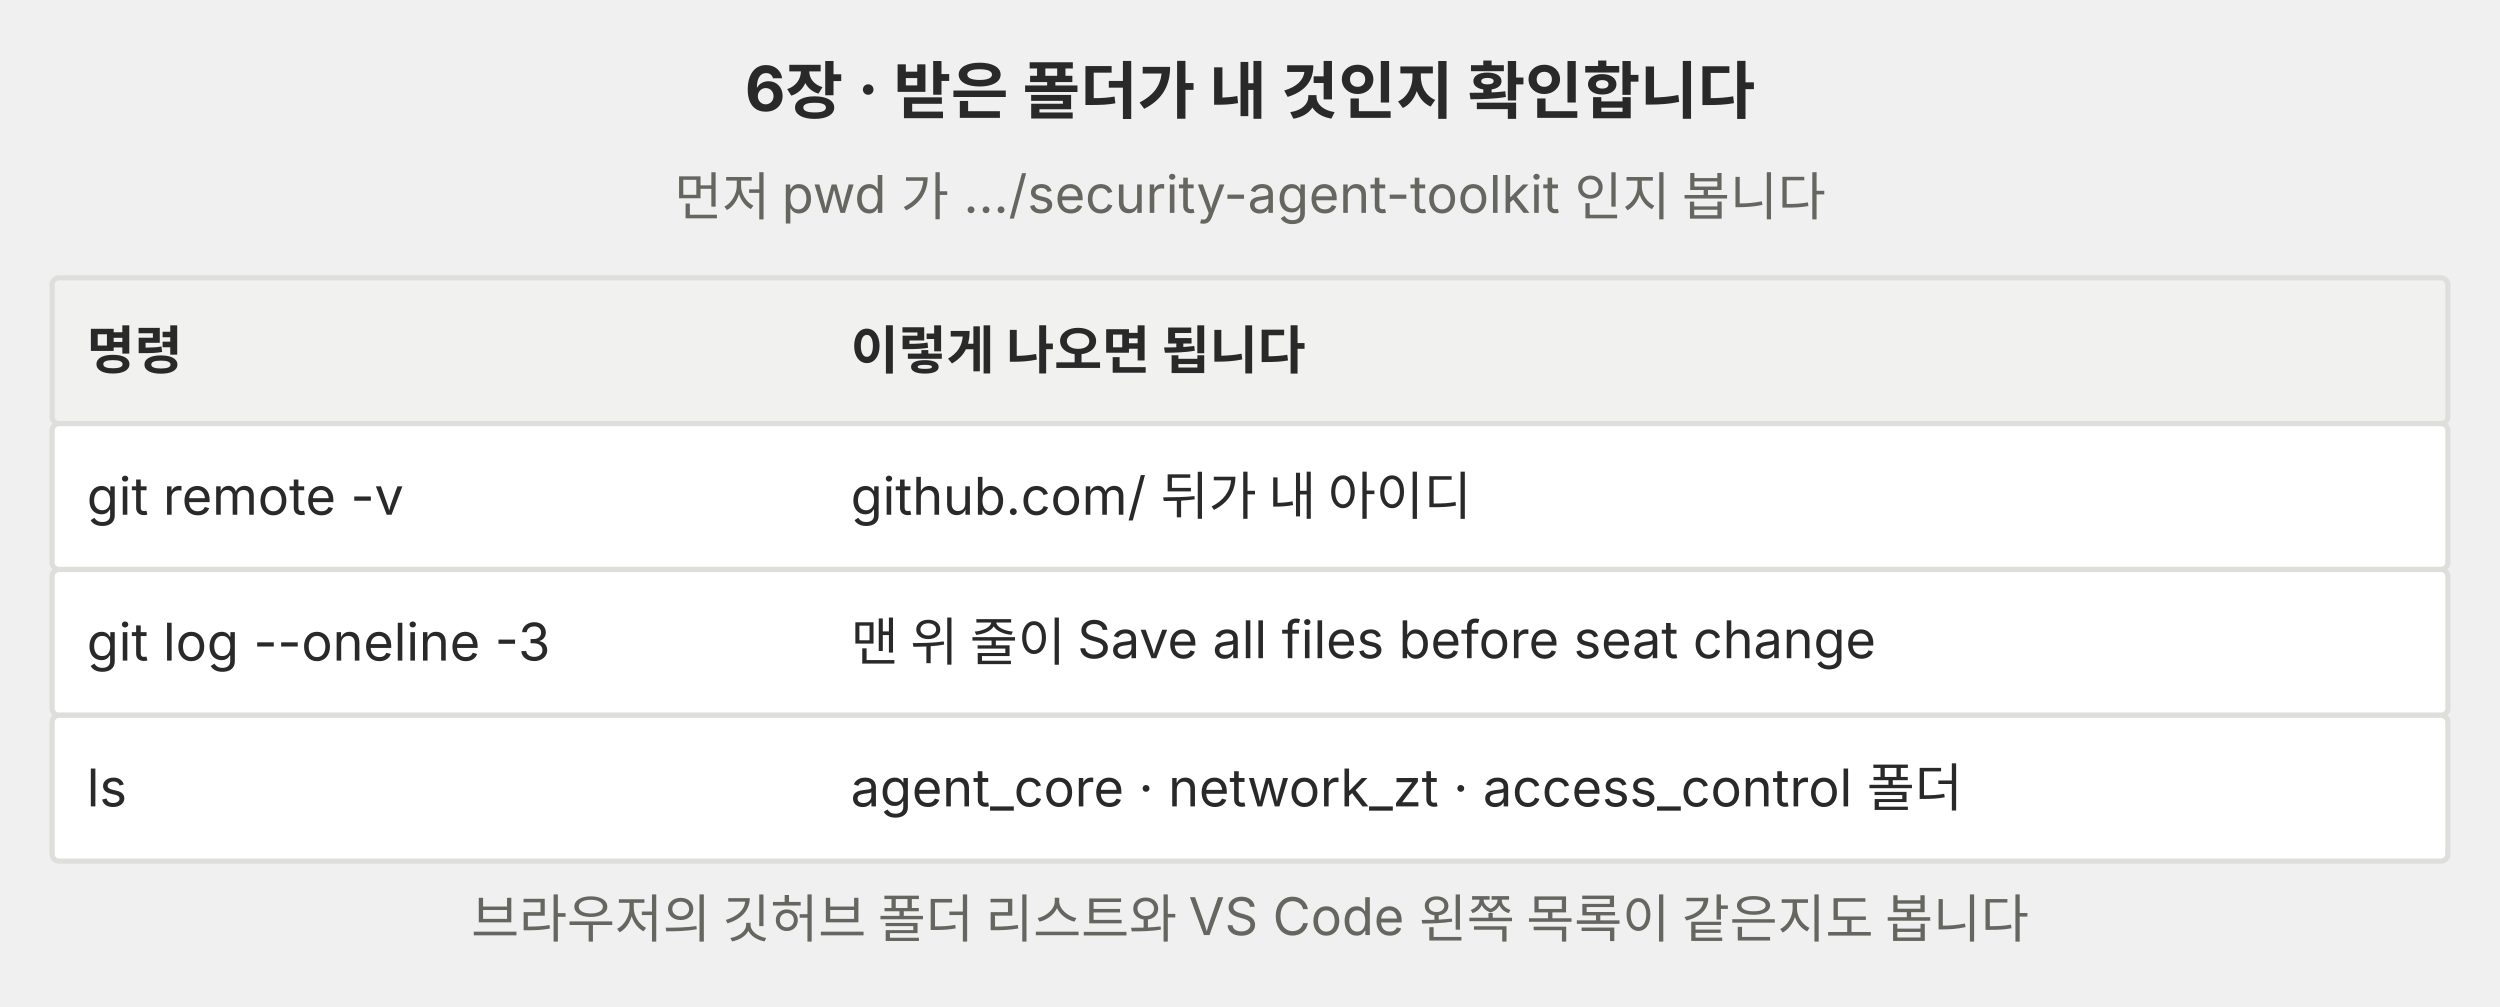
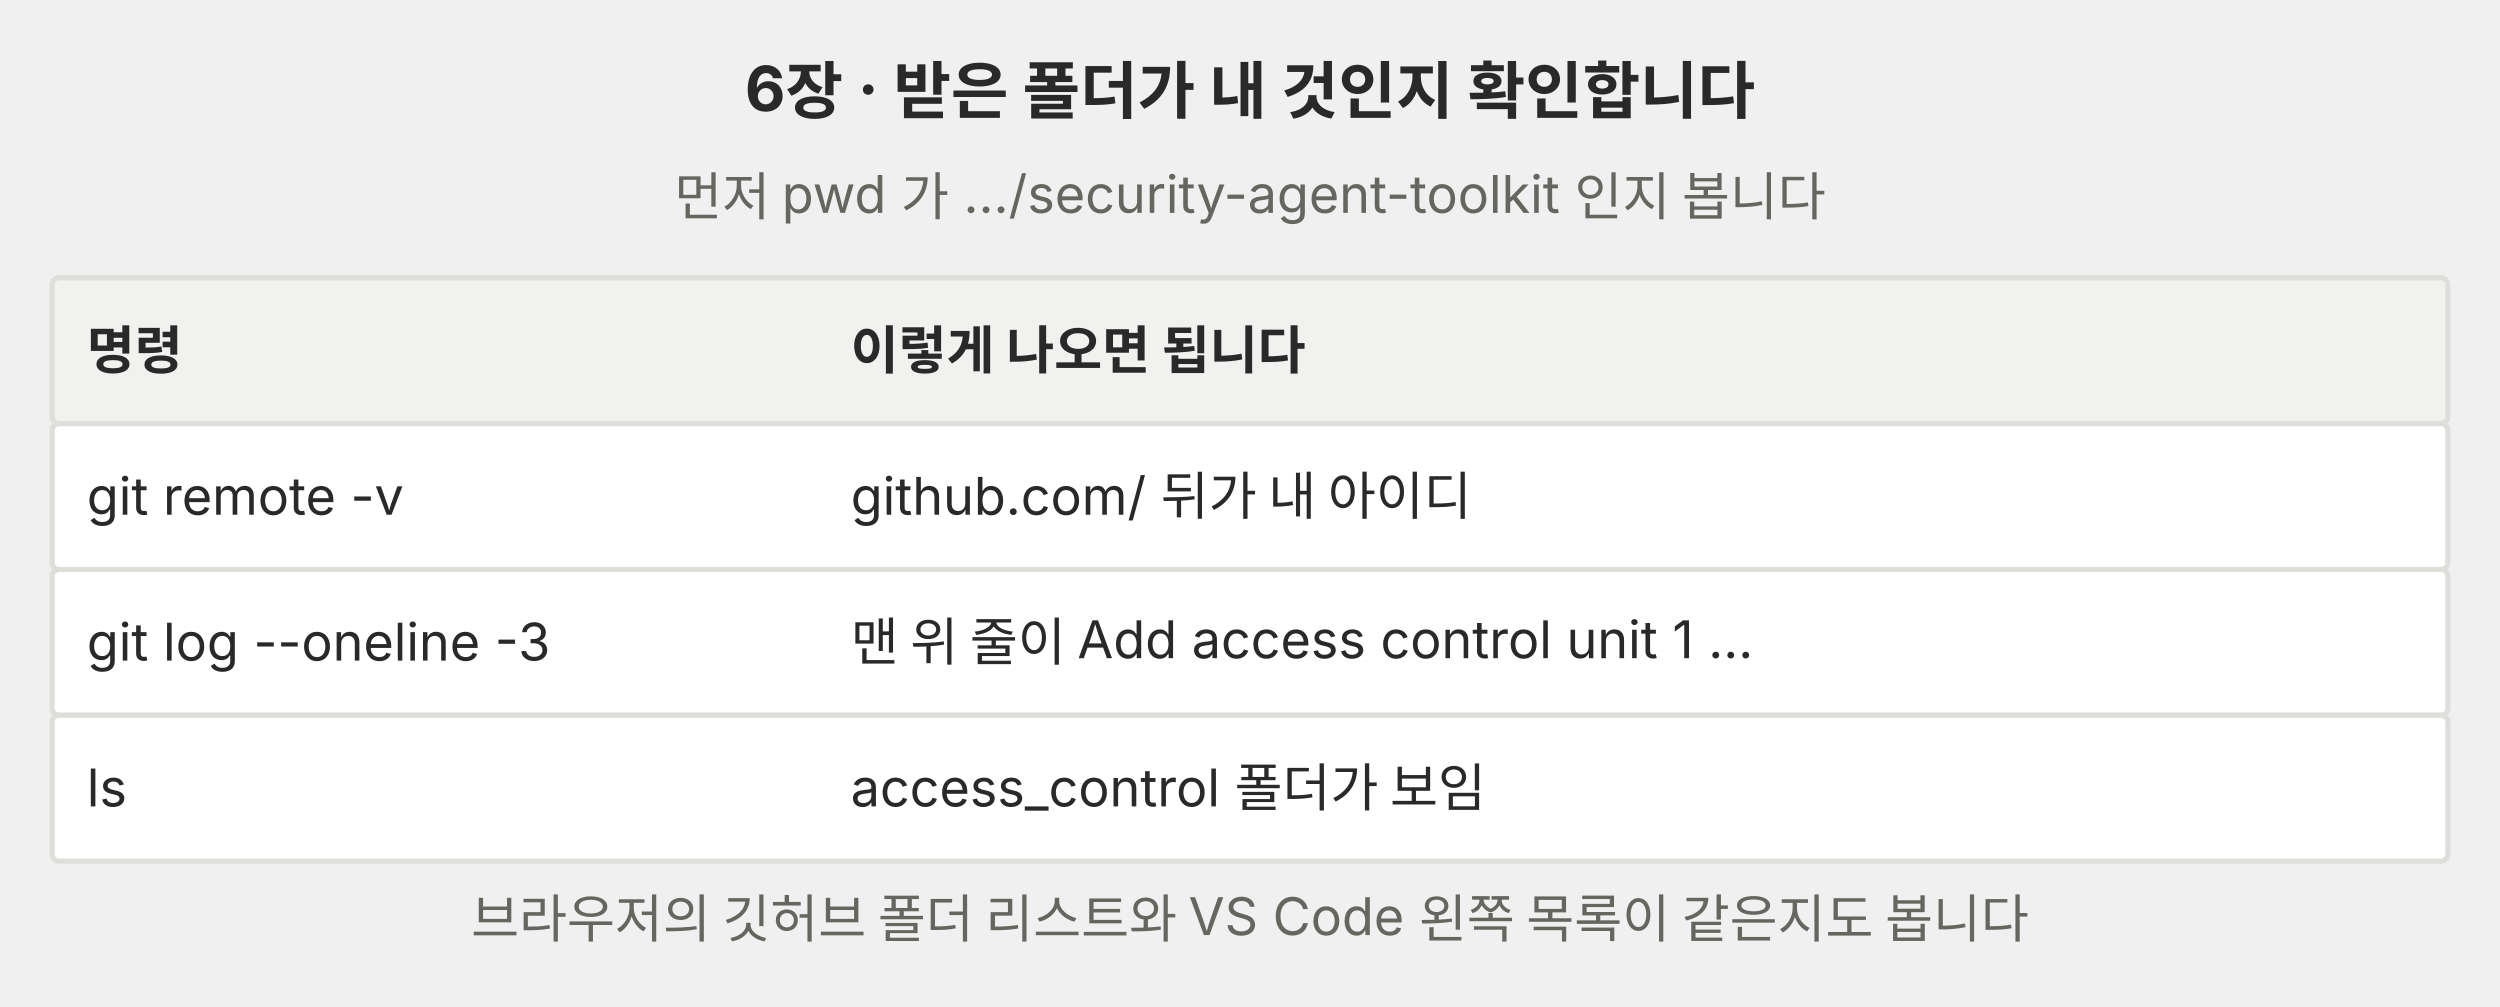
<svg xmlns="http://www.w3.org/2000/svg" viewBox="0 0 720 290" role="img">
  <defs>
    <marker id="a-p07" viewBox="0 0 10 10" refX="9" refY="5" markerWidth="8" markerHeight="8" orient="auto-start-reverse">
      <path d="M0,0 L10,5 L0,10 z" fill="#666660" />
    </marker>
  </defs>
  <g font-family="Pretendard, 'Noto Sans KR', -apple-system, 'Segoe UI', sans-serif">
    <text x="360" y="32" font-size="18" text-anchor="middle" fill="#292929" font-weight="700">6장 · 받은 폴더가 내 것인지 확인합니다</text>
    <text x="360" y="62" font-size="15" text-anchor="middle" fill="#666660">먼저 pwd 가 …/security-agent-toolkit 인지 봅니다</text>
    <rect x="15" y="80" width="690" height="42" rx="2" fill="#f1f1ef" stroke="#dededb" stroke-width="1.5" />
    <text font-size="15" text-anchor="start" fill="#292929">
      <tspan x="25" y="106.25" font-weight="700">명령</tspan>
    </text>
    <text font-size="15" text-anchor="start" fill="#292929">
      <tspan x="245" y="106.25" font-weight="700">이렇게 나오면 됩니다</tspan>
    </text>
    <rect x="15" y="122" width="690" height="42" rx="2" fill="#ffffff" stroke="#dededb" stroke-width="1.5" />
    <text font-size="15" text-anchor="start" fill="#292929">
      <tspan x="25" y="148.25">git remote -v</tspan>
    </text>
    <text font-size="15" text-anchor="start" fill="#292929">
      <tspan x="245" y="148.25">github.com/ 뒤가 내 아이디</tspan>
    </text>
    <rect x="15" y="164" width="690" height="42" rx="2" fill="#ffffff" stroke="#dededb" stroke-width="1.5" />
    <text font-size="15" text-anchor="start" fill="#292929">
      <tspan x="25" y="190.25">git log --oneline -3</tspan>
    </text>
    <text font-size="15" text-anchor="start" fill="#292929">
-       <tspan x="245" y="190.25">맨 위 줄이 Save all files before seat change</tspan>
+       <tspan x="245" y="190.25">맨 위 줄이 Add access control unit 1 …</tspan>
    </text>
    <rect x="15" y="206" width="690" height="42" rx="2" fill="#ffffff" stroke="#dededb" stroke-width="1.5" />
    <text font-size="15" text-anchor="start" fill="#292929">
      <tspan x="25" y="232.25">ls</tspan>
    </text>
    <text font-size="15" text-anchor="start" fill="#292929">
-       <tspan x="245" y="232.25">agent_core · network_zt · access_control 폴더</tspan>
+       <tspan x="245" y="232.25">access_control 폴더가 보임</tspan>
    </text>
    <text x="360" y="270" font-size="15" text-anchor="middle" fill="#666660">브라우저의 깃허브 폴더 리스트와 VS Code 왼쪽 목록이 같은지도 봅니다</text>
  </g>
</svg>
